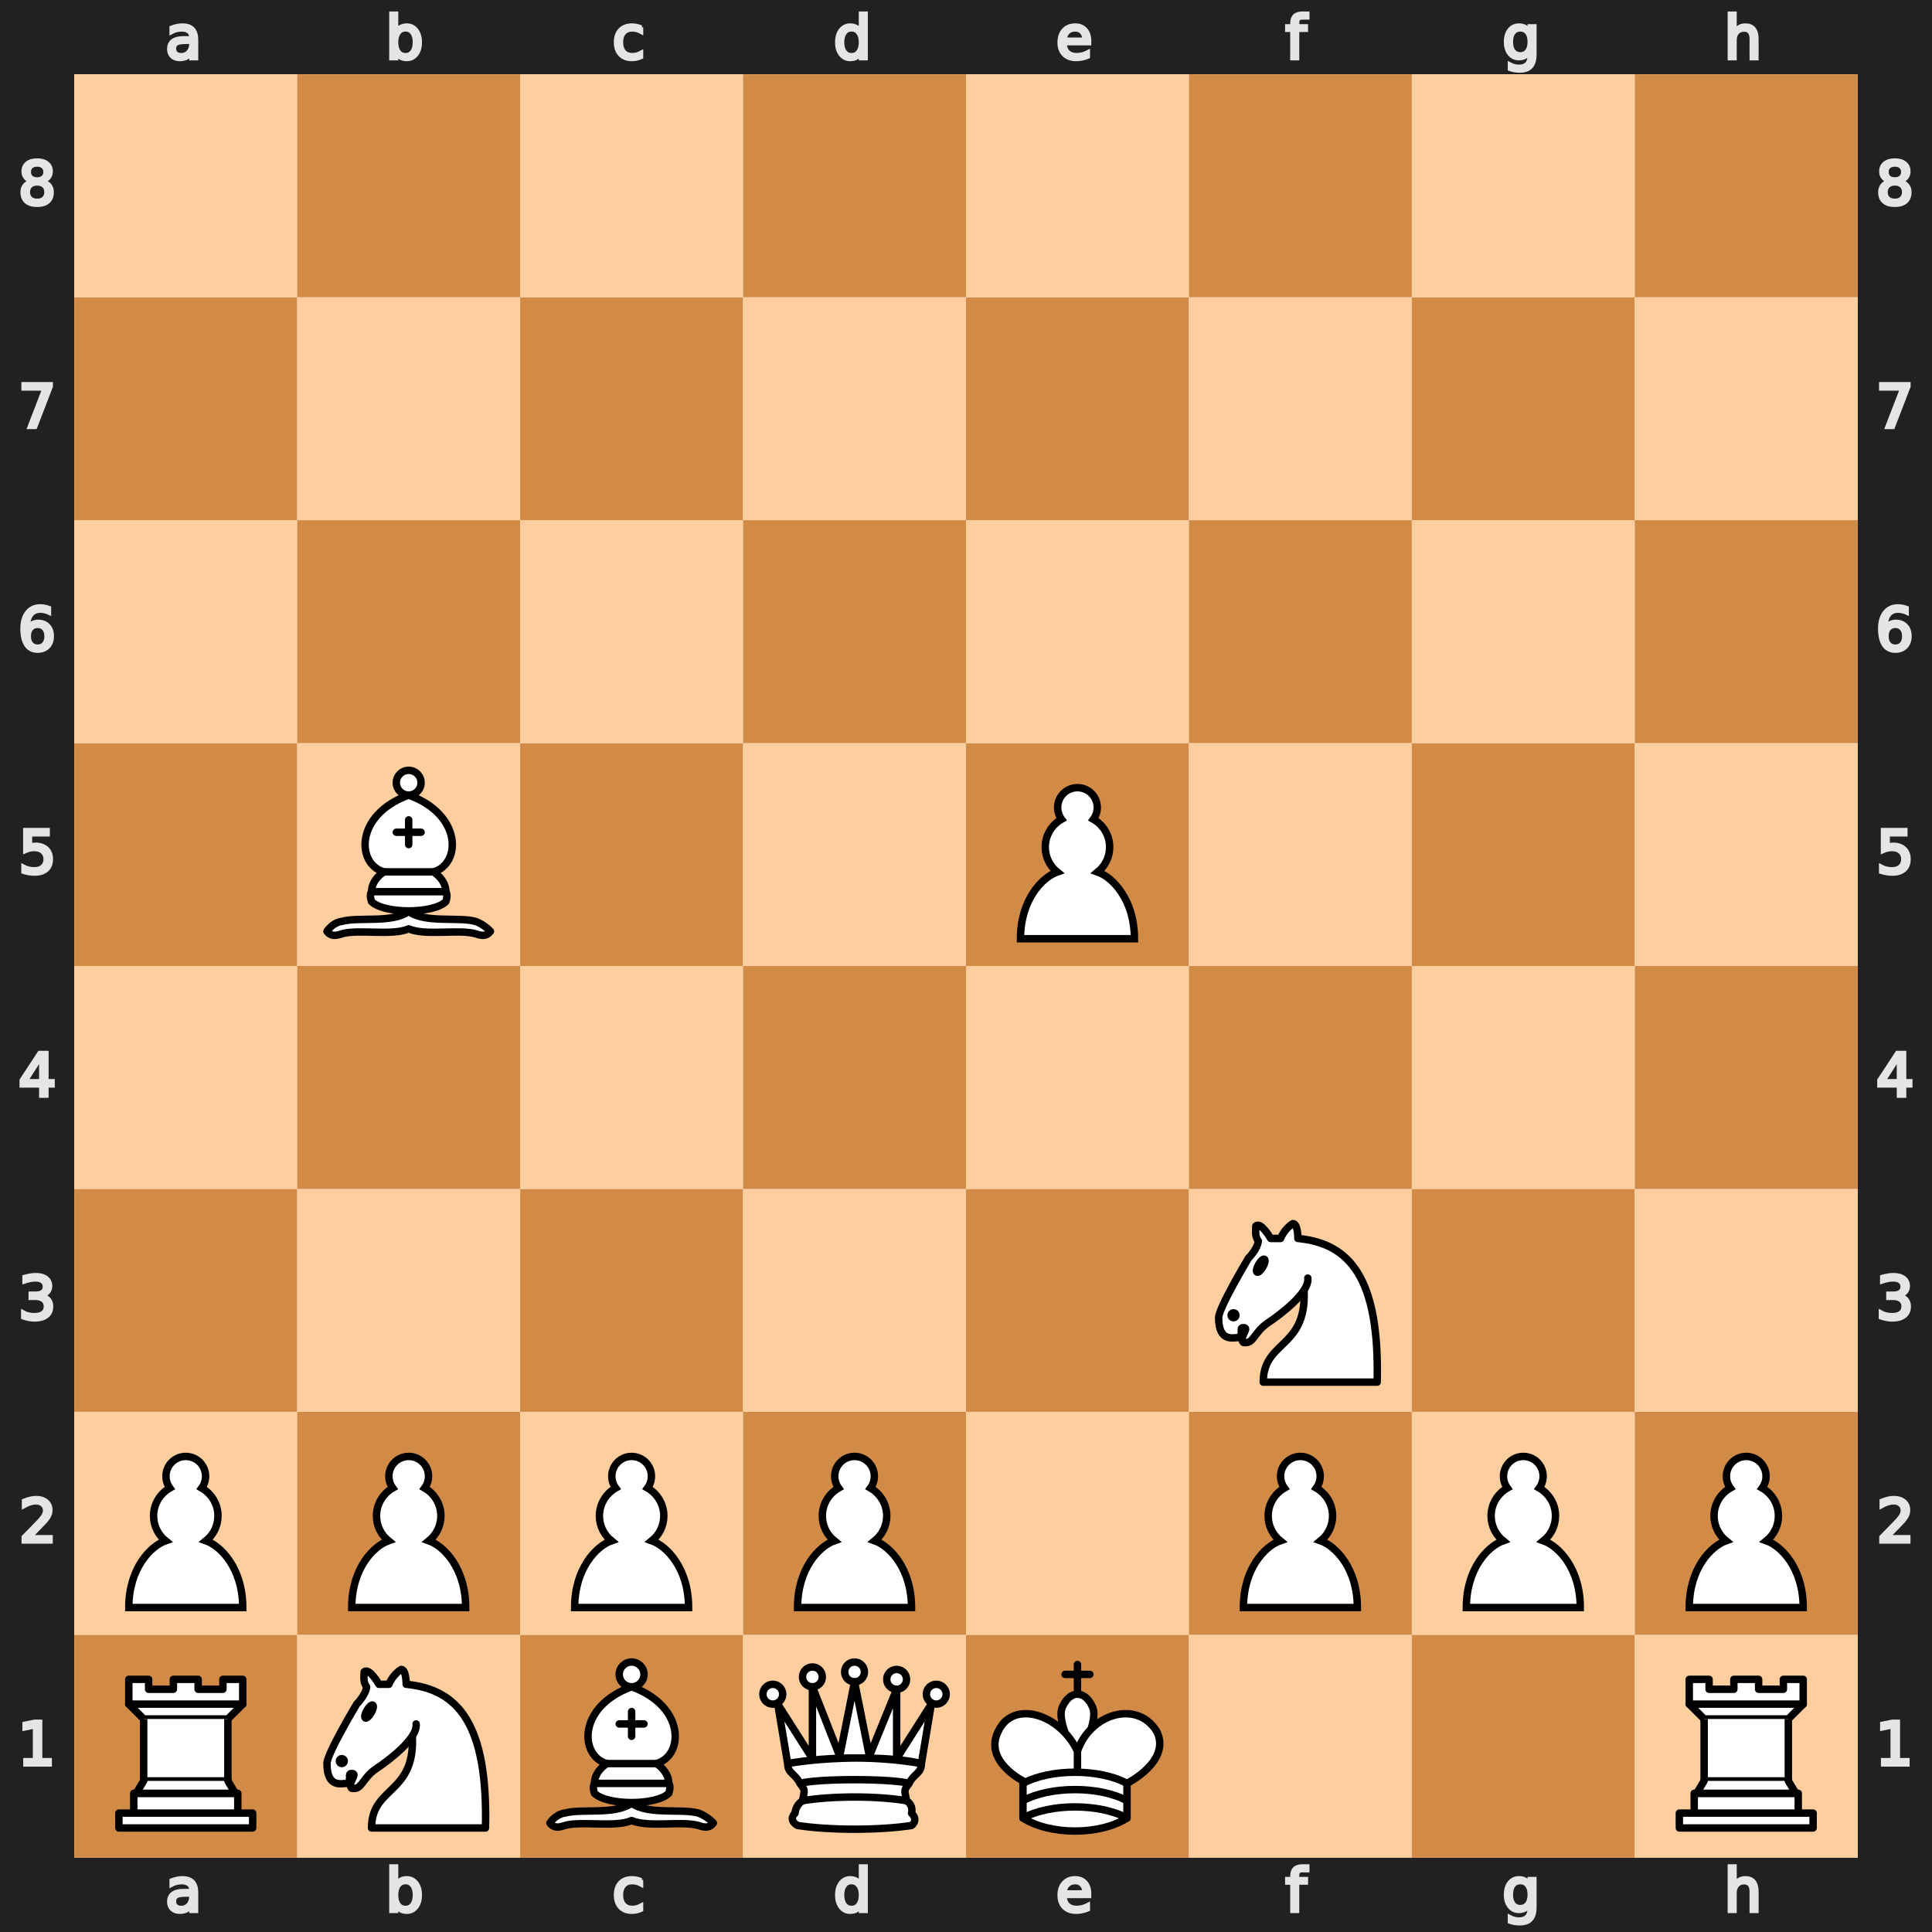
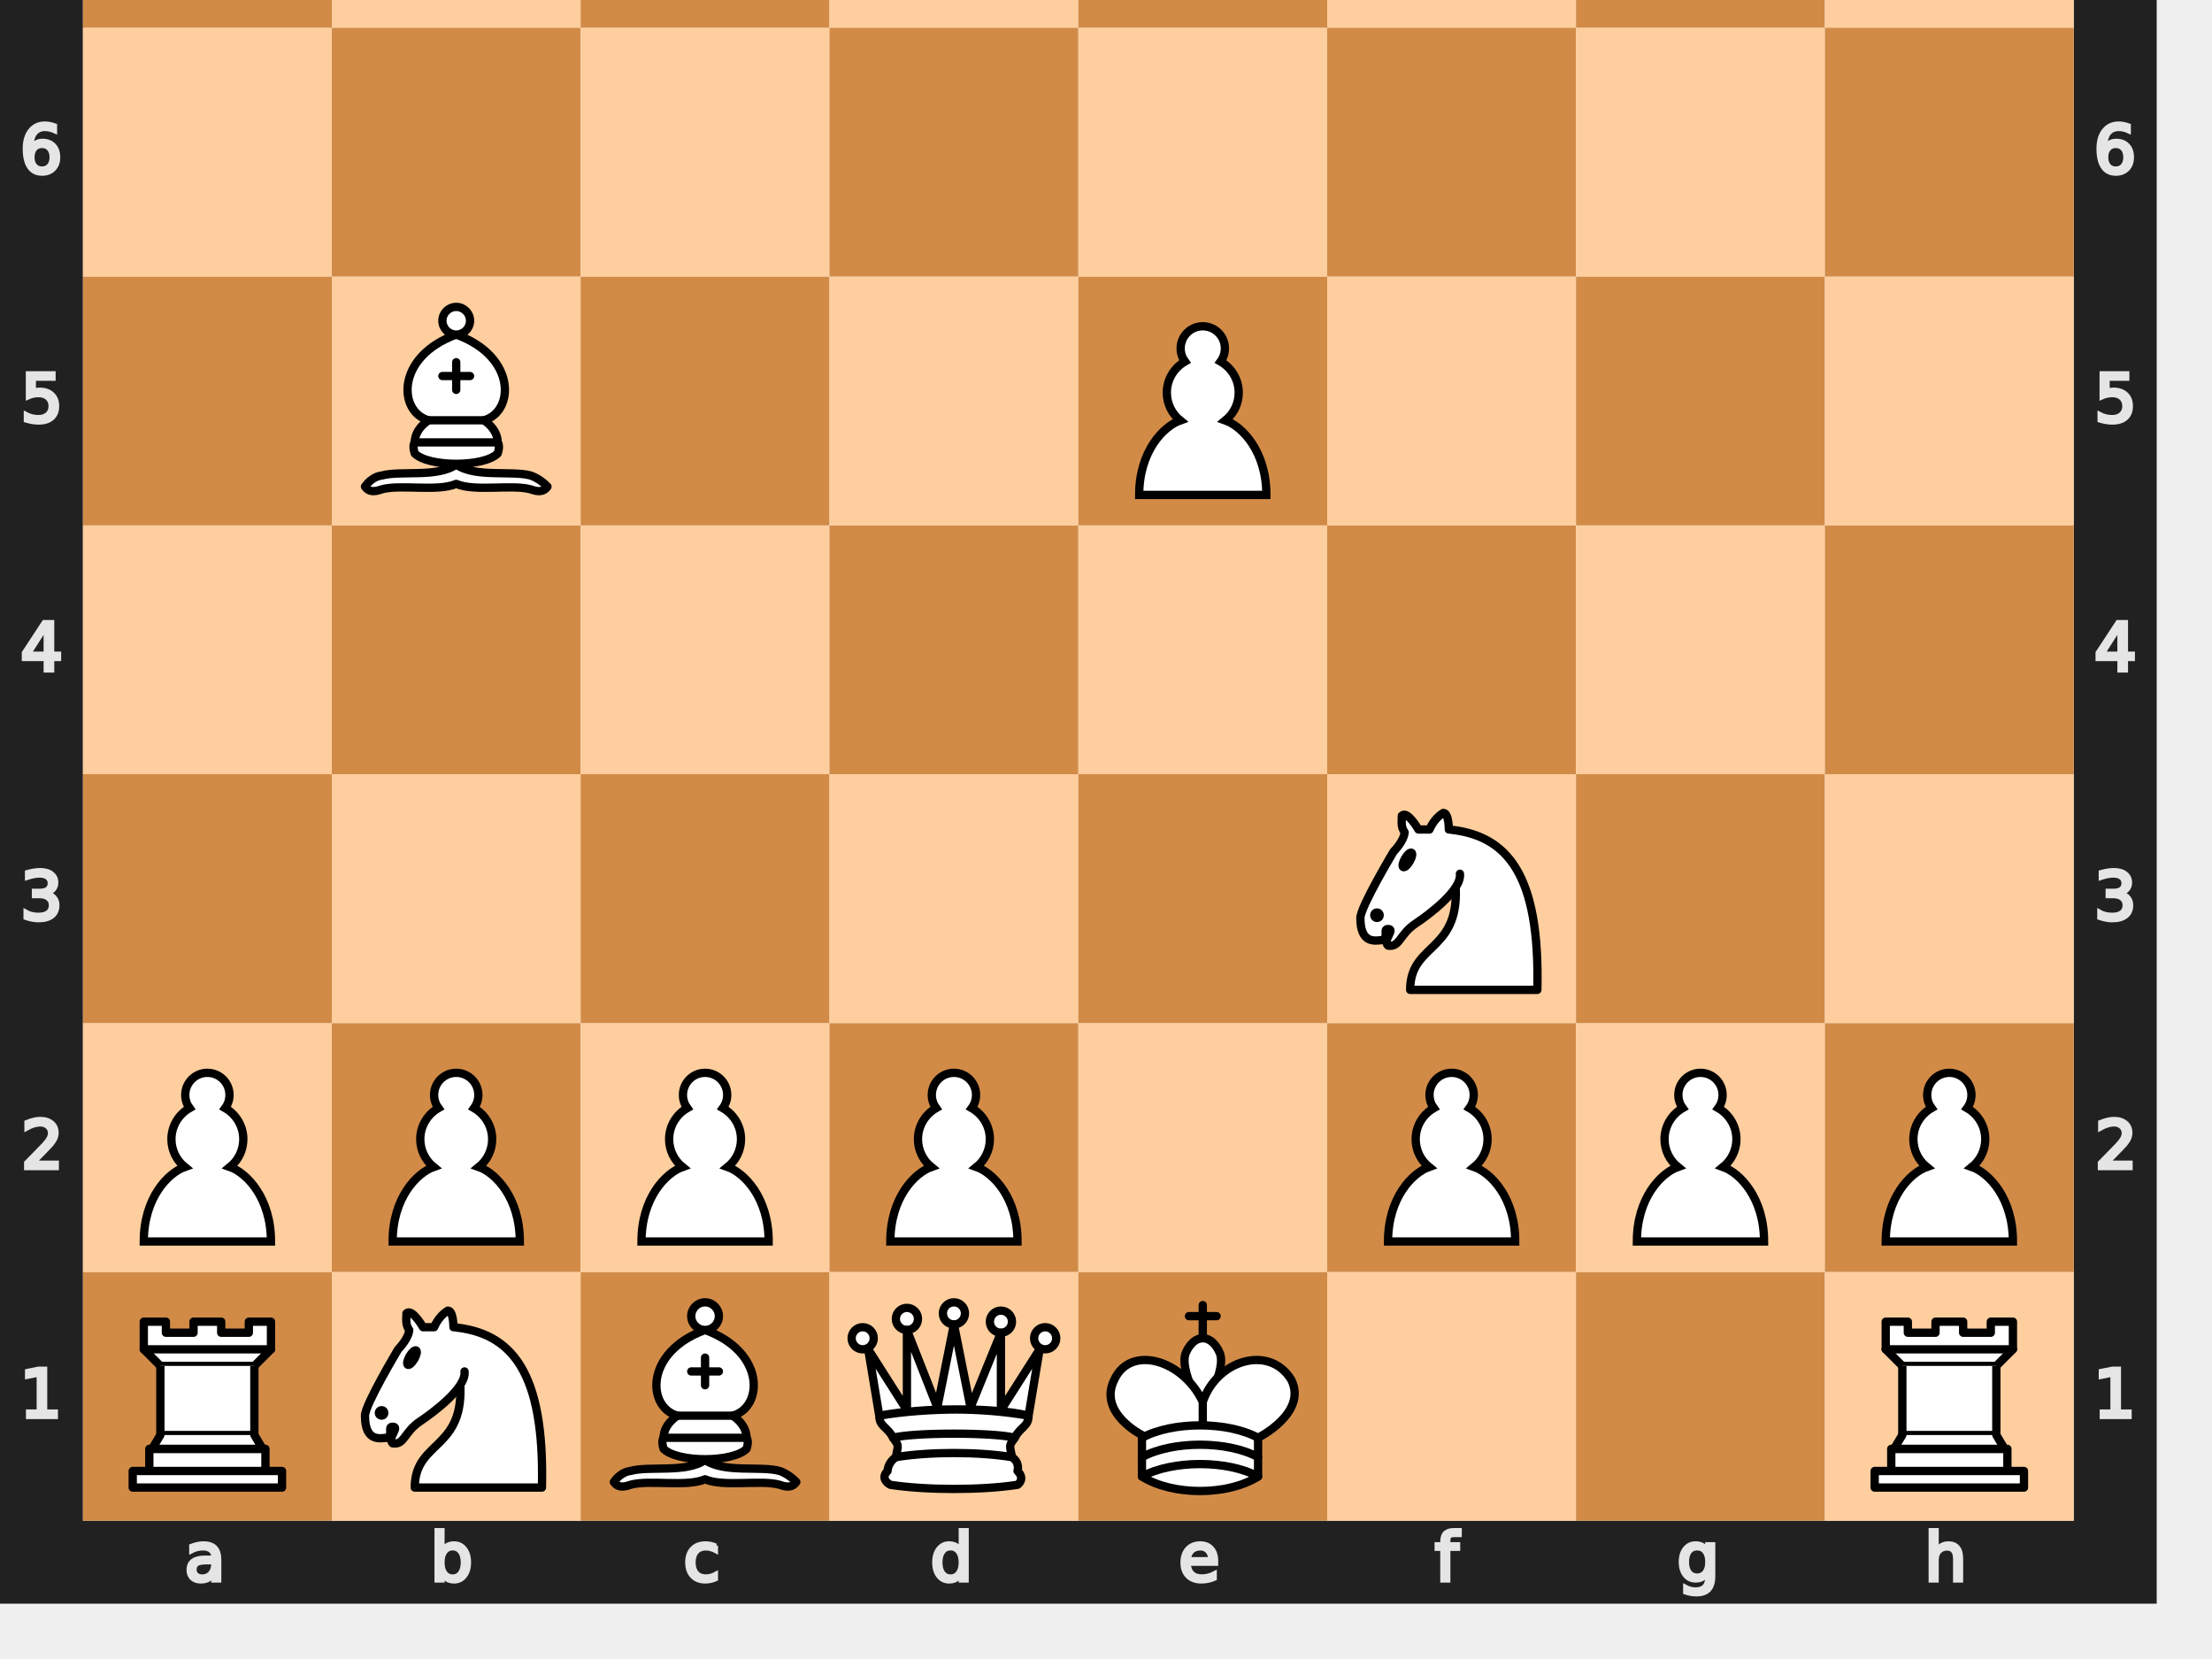
- <svg xmlns="http://www.w3.org/2000/svg" xmlns:xlink="http://www.w3.org/1999/xlink" viewBox="0 0 390 390" width="400" height="400">
+ <svg xmlns="http://www.w3.org/2000/svg" xmlns:xlink="http://www.w3.org/1999/xlink" viewBox="0 100.0 400 300.0" width="400" height="300.0">
  <defs>
    <g id="white-pawn" class="white pawn">
      <path d="M22.5 9c-2.21 0-4 1.79-4 4 0 .89.29 1.71.78 2.38C17.33 16.5 16 18.59 16 21c0 2.03.94 3.84 2.41 5.03-3 1.06-7.41 5.55-7.41 13.47h23c0-7.92-4.41-12.41-7.41-13.47 1.47-1.19 2.41-3 2.41-5.03 0-2.41-1.33-4.5-3.28-5.62.49-.67.78-1.49.78-2.38 0-2.21-1.79-4-4-4z" fill="#fff" stroke="#000" stroke-width="1.5" stroke-linecap="round" />
    </g>
    <g id="white-knight" class="white knight" fill="none" fill-rule="evenodd" stroke="#000" stroke-width="1.5" stroke-linecap="round" stroke-linejoin="round">
      <path d="M 22,10 C 32.5,11 38.5,18 38,39 L 15,39 C 15,30 25,32.5 23,18" style="fill:#ffffff; stroke:#000000;" />
      <path d="M 24,18 C 24.38,20.91 18.45,25.37 16,27 C 13,29 13.18,31.34 11,31 C 9.958,30.06 12.41,27.96 11,28 C 10,28 11.19,29.23 10,30 C 9,30 5.997,31 6,26 C 6,24 12,14 12,14 C 12,14 13.89,12.1 14,10.5 C 13.27,9.506 13.5,8.5 13.5,7.5 C 14.5,6.5 16.5,10 16.5,10 L 18.5,10 C 18.5,10 19.28,8.008 21,7 C 22,7 22,10 22,10" style="fill:#ffffff; stroke:#000000;" />
      <path d="M 9.5 25.5 A 0.5 0.5 0 1 1 8.5,25.5 A 0.5 0.5 0 1 1 9.5 25.5 z" style="fill:#000000; stroke:#000000;" />
      <path d="M 15 15.5 A 0.5 1.5 0 1 1 14,15.5 A 0.5 1.5 0 1 1 15 15.5 z" transform="matrix(0.866,0.5,-0.5,0.866,9.693,-5.173)" style="fill:#000000; stroke:#000000;" />
    </g>
    <g id="white-bishop" class="white bishop" fill="none" fill-rule="evenodd" stroke="#000" stroke-width="1.5" stroke-linecap="round" stroke-linejoin="round">
      <g fill="#fff" stroke-linecap="butt">
        <path d="M9 36c3.39-.97 10.11.43 13.5-2 3.39 2.43 10.11 1.03 13.5 2 0 0 1.65.54 3 2-.68.97-1.65.99-3 .5-3.39-.97-10.11.46-13.5-1-3.39 1.46-10.11.03-13.5 1-1.354.49-2.323.47-3-.5 1.354-1.94 3-2 3-2zM15 32c2.5 2.5 12.5 2.5 15 0 .5-1.5 0-2 0-2 0-2.5-2.5-4-2.5-4 5.5-1.5 6-11.5-5-15.5-11 4-10.5 14-5 15.5 0 0-2.5 1.5-2.5 4 0 0-.5.5 0 2zM25 8a2.5 2.5 0 1 1-5 0 2.5 2.5 0 1 1 5 0z" />
      </g>
      <path d="M17.5 26h10M15 30h15m-7.5-14.5v5M20 18h5" stroke-linejoin="miter" />
    </g>
    <g id="white-rook" class="white rook" fill="#fff" fill-rule="evenodd" stroke="#000" stroke-width="1.5" stroke-linecap="round" stroke-linejoin="round">
      <path d="M9 39h27v-3H9v3zM12 36v-4h21v4H12zM11 14V9h4v2h5V9h5v2h5V9h4v5" stroke-linecap="butt" />
      <path d="M34 14l-3 3H14l-3-3" />
      <path d="M31 17v12.5H14V17" stroke-linecap="butt" stroke-linejoin="miter" />
      <path d="M31 29.5l1.5 2.5h-20l1.5-2.5" />
      <path d="M11 14h23" fill="none" stroke-linejoin="miter" />
    </g>
    <g id="white-queen" class="white queen" fill="#fff" fill-rule="evenodd" stroke="#000" stroke-width="1.5" stroke-linecap="round" stroke-linejoin="round">
      <path d="M8 12a2 2 0 1 1-4 0 2 2 0 1 1 4 0zM24.5 7.5a2 2 0 1 1-4 0 2 2 0 1 1 4 0zM41 12a2 2 0 1 1-4 0 2 2 0 1 1 4 0zM16 8.5a2 2 0 1 1-4 0 2 2 0 1 1 4 0zM33 9a2 2 0 1 1-4 0 2 2 0 1 1 4 0z" />
      <path d="M9 26c8.5-1.5 21-1.5 27 0l2-12-7 11V11l-5.5 13.5-3-15-3 15-5.5-14V25L7 14l2 12zM9 26c0 2 1.5 2 2.5 4 1 1.5 1 1 .5 3.5-1.5 1-1.5 2.5-1.5 2.5-1.5 1.5.5 2.5.5 2.5 6.5 1 16.5 1 23 0 0 0 1.5-1 0-2.5 0 0 .5-1.5-1-2.5-.5-2.5-.5-2 .5-3.5 1-2 2.5-2 2.5-4-8.5-1.5-18.5-1.5-27 0z" stroke-linecap="butt" />
      <path d="M11.5 30c3.5-1 18.5-1 22 0M12 33.5c6-1 15-1 21 0" fill="none" />
    </g>
    <g id="white-king" class="white king" fill="none" fill-rule="evenodd" stroke="#000" stroke-width="1.5" stroke-linecap="round" stroke-linejoin="round">
      <path d="M22.5 11.63V6M20 8h5" stroke-linejoin="miter" />
      <path d="M22.5 25s4.5-7.5 3-10.5c0 0-1-2.5-3-2.5s-3 2.5-3 2.5c-1.5 3 3 10.5 3 10.5" fill="#fff" stroke-linecap="butt" stroke-linejoin="miter" />
      <path d="M11.5 37c5.5 3.5 15.5 3.5 21 0v-7s9-4.5 6-10.5c-4-6.5-13.5-3.5-16 4V27v-3.5c-3.5-7.5-13-10.5-16-4-3 6 5 10 5 10V37z" fill="#fff" />
      <path d="M11.5 30c5.5-3 15.5-3 21 0m-21 3.5c5.5-3 15.5-3 21 0m-21 3.5c5.5-3 15.5-3 21 0" />
    </g>
  </defs>
  <rect x="7.5" y="7.5" width="375" height="375" fill="none" stroke="#212121" stroke-width="15" />
  <g transform="translate(20, 1) scale(0.75, 0.75)" fill="#e5e5e5" stroke="#e5e5e5">
    <path d="M23.328 10.016q-1.742 0-2.414.398-.672.398-.672 1.36 0 .765.5 1.218.508.445 1.375.445 1.196 0 1.914-.843.727-.852.727-2.258v-.32zm2.867-.594v4.992h-1.437v-1.328q-.492.797-1.227 1.18-.734.375-1.797.375-1.343 0-2.14-.75-.79-.758-.79-2.024 0-1.476.985-2.226.992-.75 2.953-.75h2.016V8.75q0-.992-.656-1.531-.649-.547-1.829-.547-.75 0-1.46.18-.711.18-1.368.539V6.062q.79-.304 1.532-.453.742-.156 1.445-.156 1.898 0 2.836.984.937.985.937 2.985z" />
  </g>
  <g transform="translate(20, 375) scale(0.75, 0.75)" fill="#e5e5e5" stroke="#e5e5e5">
    <path d="M23.328 10.016q-1.742 0-2.414.398-.672.398-.672 1.36 0 .765.5 1.218.508.445 1.375.445 1.196 0 1.914-.843.727-.852.727-2.258v-.32zm2.867-.594v4.992h-1.437v-1.328q-.492.797-1.227 1.18-.734.375-1.797.375-1.343 0-2.14-.75-.79-.758-.79-2.024 0-1.476.985-2.226.992-.75 2.953-.75h2.016V8.75q0-.992-.656-1.531-.649-.547-1.829-.547-.75 0-1.46.18-.711.18-1.368.539V6.062q.79-.304 1.532-.453.742-.156 1.445-.156 1.898 0 2.836.984.937.985.937 2.985z" />
  </g>
  <g transform="translate(65, 1) scale(0.75, 0.75)" fill="#e5e5e5" stroke="#e5e5e5">
    <path d="M24.922 10.047q0-1.586-.656-2.485-.649-.906-1.79-.906-1.14 0-1.796.906-.649.899-.649 2.485 0 1.586.649 2.492.656.898 1.797.898 1.14 0 1.789-.898.656-.906.656-2.492zm-4.89-3.055q.452-.781 1.14-1.156.695-.383 1.656-.383 1.594 0 2.586 1.266 1 1.265 1 3.328 0 2.062-1 3.328-.992 1.266-2.586 1.266-.96 0-1.656-.375-.688-.383-1.14-1.164v1.312h-1.446V2.258h1.445z" />
  </g>
  <g transform="translate(65, 375) scale(0.75, 0.75)" fill="#e5e5e5" stroke="#e5e5e5">
    <path d="M24.922 10.047q0-1.586-.656-2.485-.649-.906-1.79-.906-1.14 0-1.796.906-.649.899-.649 2.485 0 1.586.649 2.492.656.898 1.797.898 1.14 0 1.789-.898.656-.906.656-2.492zm-4.89-3.055q.452-.781 1.14-1.156.695-.383 1.656-.383 1.594 0 2.586 1.266 1 1.265 1 3.328 0 2.062-1 3.328-.992 1.266-2.586 1.266-.96 0-1.656-.375-.688-.383-1.14-1.164v1.312h-1.446V2.258h1.445z" />
  </g>
  <g transform="translate(110, 1) scale(0.75, 0.75)" fill="#e5e5e5" stroke="#e5e5e5">
    <path d="M25.96 6v1.344q-.608-.336-1.226-.5-.609-.172-1.234-.172-1.398 0-2.172.89-.773.883-.773 2.485 0 1.601.773 2.492.774.883 2.172.883.625 0 1.234-.164.618-.172 1.227-.508v1.328q-.602.281-1.25.422-.64.14-1.367.14-1.977 0-3.14-1.242-1.165-1.242-1.165-3.351 0-2.14 1.172-3.367 1.18-1.227 3.227-1.227.664 0 1.296.14.633.134 1.227.407z" />
  </g>
  <g transform="translate(110, 375) scale(0.75, 0.75)" fill="#e5e5e5" stroke="#e5e5e5">
    <path d="M25.96 6v1.344q-.608-.336-1.226-.5-.609-.172-1.234-.172-1.398 0-2.172.89-.773.883-.773 2.485 0 1.601.773 2.492.774.883 2.172.883.625 0 1.234-.164.618-.172 1.227-.508v1.328q-.602.281-1.25.422-.64.14-1.367.14-1.977 0-3.14-1.242-1.165-1.242-1.165-3.351 0-2.14 1.172-3.367 1.18-1.227 3.227-1.227.664 0 1.296.14.633.134 1.227.407z" />
  </g>
  <g transform="translate(155, 1) scale(0.75, 0.75)" fill="#e5e5e5" stroke="#e5e5e5">
    <path d="M24.973 6.992V2.258h1.437v12.156h-1.437v-1.312q-.453.78-1.149 1.164-.687.375-1.656.375-1.586 0-2.586-1.266-.992-1.266-.992-3.328 0-2.063.992-3.328 1-1.266 2.586-1.266.969 0 1.656.383.696.375 1.149 1.156zm-4.899 3.055q0 1.586.649 2.492.656.898 1.797.898 1.14 0 1.796-.898.657-.906.657-2.492 0-1.586-.657-2.485-.656-.906-1.796-.906-1.141 0-1.797.906-.649.899-.649 2.485z" />
  </g>
  <g transform="translate(155, 375) scale(0.75, 0.75)" fill="#e5e5e5" stroke="#e5e5e5">
    <path d="M24.973 6.992V2.258h1.437v12.156h-1.437v-1.312q-.453.78-1.149 1.164-.687.375-1.656.375-1.586 0-2.586-1.266-.992-1.266-.992-3.328 0-2.063.992-3.328 1-1.266 2.586-1.266.969 0 1.656.383.696.375 1.149 1.156zm-4.899 3.055q0 1.586.649 2.492.656.898 1.797.898 1.14 0 1.796-.898.657-.906.657-2.492 0-1.586-.657-2.485-.656-.906-1.796-.906-1.141 0-1.797.906-.649.899-.649 2.485z" />
  </g>
  <g transform="translate(200, 1) scale(0.75, 0.75)" fill="#e5e5e5" stroke="#e5e5e5">
    <path d="M26.555 9.68v.703h-6.61q.094 1.484.89 2.265.806.774 2.235.774.828 0 1.602-.203.781-.203 1.547-.61v1.36q-.774.328-1.586.5-.813.172-1.649.172-2.093 0-3.32-1.22-1.219-1.218-1.219-3.296 0-2.148 1.157-3.406 1.164-1.266 3.132-1.266 1.766 0 2.79 1.14 1.03 1.134 1.03 3.087zm-1.438-.422q-.015-1.18-.664-1.883-.64-.703-1.703-.703-1.203 0-1.93.68-.718.68-.828 1.914z" />
  </g>
  <g transform="translate(200, 375) scale(0.75, 0.75)" fill="#e5e5e5" stroke="#e5e5e5">
    <path d="M26.555 9.68v.703h-6.61q.094 1.484.89 2.265.806.774 2.235.774.828 0 1.602-.203.781-.203 1.547-.61v1.36q-.774.328-1.586.5-.813.172-1.649.172-2.093 0-3.32-1.22-1.219-1.218-1.219-3.296 0-2.148 1.157-3.406 1.164-1.266 3.132-1.266 1.766 0 2.79 1.14 1.03 1.134 1.03 3.087zm-1.438-.422q-.015-1.18-.664-1.883-.64-.703-1.703-.703-1.203 0-1.93.68-.718.68-.828 1.914z" />
  </g>
  <g transform="translate(245, 1) scale(0.75, 0.75)" fill="#e5e5e5" stroke="#e5e5e5">
    <path d="M25.285 2.258v1.195H23.91q-.773 0-1.078.313-.297.312-.297 1.125v.773h2.367v1.117h-2.367v7.633H21.09V6.781h-1.375V5.664h1.375v-.61q0-1.46.68-2.124.68-.672 2.156-.672z" />
  </g>
  <g transform="translate(245, 375) scale(0.75, 0.75)" fill="#e5e5e5" stroke="#e5e5e5">
    <path d="M25.285 2.258v1.195H23.91q-.773 0-1.078.313-.297.312-.297 1.125v.773h2.367v1.117h-2.367v7.633H21.09V6.781h-1.375V5.664h1.375v-.61q0-1.46.68-2.124.68-.672 2.156-.672z" />
  </g>
  <g transform="translate(290, 1) scale(0.75, 0.75)" fill="#e5e5e5" stroke="#e5e5e5">
    <path d="M24.973 9.937q0-1.562-.649-2.421-.64-.86-1.804-.86-1.157 0-1.805.86-.64.859-.64 2.421 0 1.555.64 2.415.648.859 1.805.859 1.164 0 1.804-.86.649-.859.649-2.414zm1.437 3.391q0 2.234-.992 3.32-.992 1.094-3.04 1.094-.757 0-1.429-.117-.672-.11-1.304-.344v-1.398q.632.344 1.25.508.617.164 1.257.164 1.414 0 2.118-.743.703-.734.703-2.226v-.711q-.446.773-1.141 1.156-.695.383-1.664.383-1.61 0-2.594-1.227-.984-1.226-.984-3.25 0-2.03.984-3.257.985-1.227 2.594-1.227.969 0 1.664.383t1.14 1.156V5.664h1.438z" />
  </g>
  <g transform="translate(290, 375) scale(0.75, 0.75)" fill="#e5e5e5" stroke="#e5e5e5">
    <path d="M24.973 9.937q0-1.562-.649-2.421-.64-.86-1.804-.86-1.157 0-1.805.86-.64.859-.64 2.421 0 1.555.64 2.415.648.859 1.805.859 1.164 0 1.804-.86.649-.859.649-2.414zm1.437 3.391q0 2.234-.992 3.32-.992 1.094-3.04 1.094-.757 0-1.429-.117-.672-.11-1.304-.344v-1.398q.632.344 1.25.508.617.164 1.257.164 1.414 0 2.118-.743.703-.734.703-2.226v-.711q-.446.773-1.141 1.156-.695.383-1.664.383-1.61 0-2.594-1.227-.984-1.226-.984-3.25 0-2.03.984-3.257.985-1.227 2.594-1.227.969 0 1.664.383t1.14 1.156V5.664h1.438z" />
  </g>
  <g transform="translate(335, 1) scale(0.75, 0.75)" fill="#e5e5e5" stroke="#e5e5e5">
    <path d="M26.164 9.133v5.281h-1.437V9.18q0-1.243-.485-1.86-.484-.617-1.453-.617-1.164 0-1.836.742-.672.742-.672 2.024v4.945h-1.445V2.258h1.445v4.765q.516-.789 1.211-1.18.703-.39 1.617-.39 1.508 0 2.282.938.773.93.773 2.742z" />
  </g>
  <g transform="translate(335, 375) scale(0.75, 0.75)" fill="#e5e5e5" stroke="#e5e5e5">
    <path d="M26.164 9.133v5.281h-1.437V9.18q0-1.243-.485-1.86-.484-.617-1.453-.617-1.164 0-1.836.742-.672.742-.672 2.024v4.945h-1.445V2.258h1.445v4.765q.516-.789 1.211-1.18.703-.39 1.617-.39 1.508 0 2.282.938.773.93.773 2.742z" />
  </g>
  <g transform="translate(0, 335) scale(0.75, 0.75)" fill="#e5e5e5" stroke="#e5e5e5">
    <path d="M6.754 26.996h2.578v-8.898l-2.805.562v-1.437l2.79-.563h1.578v10.336h2.578v1.328h-6.72z" />
  </g>
  <g transform="translate(375, 335) scale(0.75, 0.75)" fill="#e5e5e5" stroke="#e5e5e5">
    <path d="M6.754 26.996h2.578v-8.898l-2.805.562v-1.437l2.79-.563h1.578v10.336h2.578v1.328h-6.72z" />
  </g>
  <g transform="translate(0, 290) scale(0.75, 0.75)" fill="#e5e5e5" stroke="#e5e5e5">
    <path d="M8.195 26.996h5.508v1.328H6.297v-1.328q.898-.93 2.445-2.492 1.555-1.57 1.953-2.024.758-.851 1.055-1.437.305-.594.305-1.164 0-.93-.657-1.516-.648-.586-1.695-.586-.742 0-1.57.258-.82.258-1.758.781v-1.593q.953-.383 1.781-.578.828-.196 1.516-.196 1.812 0 2.89.906 1.079.907 1.079 2.422 0 .72-.274 1.368-.265.64-.976 1.515-.196.227-1.243 1.313-1.046 1.078-2.953 3.023z" />
  </g>
  <g transform="translate(375, 290) scale(0.75, 0.75)" fill="#e5e5e5" stroke="#e5e5e5">
    <path d="M8.195 26.996h5.508v1.328H6.297v-1.328q.898-.93 2.445-2.492 1.555-1.57 1.953-2.024.758-.851 1.055-1.437.305-.594.305-1.164 0-.93-.657-1.516-.648-.586-1.695-.586-.742 0-1.57.258-.82.258-1.758.781v-1.593q.953-.383 1.781-.578.828-.196 1.516-.196 1.812 0 2.89.906 1.079.907 1.079 2.422 0 .72-.274 1.368-.265.64-.976 1.515-.196.227-1.243 1.313-1.046 1.078-2.953 3.023z" />
  </g>
  <g transform="translate(0, 245) scale(0.75, 0.75)" fill="#e5e5e5" stroke="#e5e5e5">
    <path d="M11.434 22.035q1.132.242 1.765 1.008.64.766.64 1.89 0 1.727-1.187 2.672-1.187.946-3.375.946-.734 0-1.515-.149-.774-.14-1.602-.43V26.45q.656.383 1.438.578.78.196 1.632.196 1.485 0 2.258-.586.782-.586.782-1.703 0-1.032-.727-1.61-.719-.586-2.008-.586h-1.36v-1.297h1.423q1.164 0 1.78-.46.618-.47.618-1.344 0-.899-.64-1.375-.633-.485-1.82-.485-.65 0-1.391.141-.743.14-1.633.437V16.95q.898-.25 1.68-.375.788-.125 1.484-.125 1.797 0 2.844.82 1.046.813 1.046 2.204 0 .968-.554 1.64-.555.664-1.578.922z" />
  </g>
  <g transform="translate(375, 245) scale(0.75, 0.75)" fill="#e5e5e5" stroke="#e5e5e5">
    <path d="M11.434 22.035q1.132.242 1.765 1.008.64.766.64 1.89 0 1.727-1.187 2.672-1.187.946-3.375.946-.734 0-1.515-.149-.774-.14-1.602-.43V26.45q.656.383 1.438.578.78.196 1.632.196 1.485 0 2.258-.586.782-.586.782-1.703 0-1.032-.727-1.61-.719-.586-2.008-.586h-1.36v-1.297h1.423q1.164 0 1.78-.46.618-.47.618-1.344 0-.899-.64-1.375-.633-.485-1.82-.485-.65 0-1.391.141-.743.14-1.633.437V16.95q.898-.25 1.68-.375.788-.125 1.484-.125 1.797 0 2.844.82 1.046.813 1.046 2.204 0 .968-.554 1.64-.555.664-1.578.922z" />
  </g>
  <g transform="translate(0, 200) scale(0.75, 0.75)" fill="#e5e5e5" stroke="#e5e5e5">
    <path d="M11.016 18.035L7.03 24.262h3.985zm-.414-1.375h1.984v7.602h1.664v1.312h-1.664v2.75h-1.57v-2.75H5.75v-1.523z" />
  </g>
  <g transform="translate(375, 200) scale(0.75, 0.75)" fill="#e5e5e5" stroke="#e5e5e5">
    <path d="M11.016 18.035L7.03 24.262h3.985zm-.414-1.375h1.984v7.602h1.664v1.312h-1.664v2.75h-1.57v-2.75H5.75v-1.523z" />
  </g>
  <g transform="translate(0, 155) scale(0.75, 0.75)" fill="#e5e5e5" stroke="#e5e5e5">
    <path d="M6.719 16.66h6.195v1.328h-4.75v2.86q.344-.118.688-.172.343-.063.687-.063 1.953 0 3.094 1.07 1.14 1.07 1.14 2.899 0 1.883-1.171 2.93-1.172 1.039-3.305 1.039-.735 0-1.5-.125-.758-.125-1.57-.375v-1.586q.703.383 1.453.57.75.188 1.586.188 1.351 0 2.14-.711.79-.711.79-1.93 0-1.219-.79-1.93-.789-.71-2.14-.71-.633 0-1.266.14-.625.14-1.281.438z" />
  </g>
  <g transform="translate(375, 155) scale(0.75, 0.75)" fill="#e5e5e5" stroke="#e5e5e5">
    <path d="M6.719 16.66h6.195v1.328h-4.75v2.86q.344-.118.688-.172.343-.063.687-.063 1.953 0 3.094 1.07 1.14 1.07 1.14 2.899 0 1.883-1.171 2.93-1.172 1.039-3.305 1.039-.735 0-1.5-.125-.758-.125-1.57-.375v-1.586q.703.383 1.453.57.75.188 1.586.188 1.351 0 2.14-.711.79-.711.79-1.93 0-1.219-.79-1.93-.789-.71-2.14-.71-.633 0-1.266.14-.625.14-1.281.438z" />
  </g>
  <g transform="translate(0, 110) scale(0.75, 0.75)" fill="#e5e5e5" stroke="#e5e5e5">
    <path d="M10.137 21.863q-1.063 0-1.688.727-.617.726-.617 1.992 0 1.258.617 1.992.625.727 1.688.727 1.062 0 1.68-.727.624-.734.624-1.992 0-1.266-.625-1.992-.617-.727-1.68-.727zm3.133-4.945v1.437q-.594-.28-1.204-.43-.601-.148-1.195-.148-1.562 0-2.39 1.055-.82 1.055-.938 3.188.46-.68 1.156-1.04.696-.367 1.531-.367 1.758 0 2.774 1.07 1.023 1.063 1.023 2.899 0 1.797-1.062 2.883-1.063 1.086-2.828 1.086-2.024 0-3.094-1.547-1.07-1.555-1.07-4.5 0-2.766 1.312-4.406 1.313-1.649 3.524-1.649.593 0 1.195.117.61.118 1.266.352z" />
  </g>
  <g transform="translate(375, 110) scale(0.75, 0.75)" fill="#e5e5e5" stroke="#e5e5e5">
    <path d="M10.137 21.863q-1.063 0-1.688.727-.617.726-.617 1.992 0 1.258.617 1.992.625.727 1.688.727 1.062 0 1.68-.727.624-.734.624-1.992 0-1.266-.625-1.992-.617-.727-1.68-.727zm3.133-4.945v1.437q-.594-.28-1.204-.43-.601-.148-1.195-.148-1.562 0-2.39 1.055-.82 1.055-.938 3.188.46-.68 1.156-1.04.696-.367 1.531-.367 1.758 0 2.774 1.07 1.023 1.063 1.023 2.899 0 1.797-1.062 2.883-1.063 1.086-2.828 1.086-2.024 0-3.094-1.547-1.07-1.555-1.07-4.5 0-2.766 1.312-4.406 1.313-1.649 3.524-1.649.593 0 1.195.117.61.118 1.266.352z" />
  </g>
  <g transform="translate(0, 65) scale(0.75, 0.75)" fill="#e5e5e5" stroke="#e5e5e5">
    <path d="M6.25 16.66h7.5v.672L9.516 28.324H7.867l3.985-10.336H6.25z" />
  </g>
  <g transform="translate(375, 65) scale(0.75, 0.75)" fill="#e5e5e5" stroke="#e5e5e5">
    <path d="M6.25 16.66h7.5v.672L9.516 28.324H7.867l3.985-10.336H6.25z" />
  </g>
  <g transform="translate(0, 20) scale(0.75, 0.75)" fill="#e5e5e5" stroke="#e5e5e5">
    <path d="M10 22.785q-1.125 0-1.773.602-.641.601-.641 1.656t.64 1.656q.649.602 1.774.602t1.773-.602q.649-.61.649-1.656 0-1.055-.649-1.656-.64-.602-1.773-.602zm-1.578-.672q-1.016-.25-1.586-.945-.563-.695-.563-1.695 0-1.399.993-2.211 1-.813 2.734-.813 1.742 0 2.734.813.993.812.993 2.21 0 1-.57 1.696-.563.695-1.571.945 1.14.266 1.773 1.04.641.773.641 1.89 0 1.695-1.04 2.602-1.03.906-2.96.906t-2.969-.906Q6 26.738 6 25.043q0-1.117.64-1.89.641-.774 1.782-1.04zm-.578-2.492q0 .906.562 1.414.57.508 1.594.508 1.016 0 1.586-.508.578-.508.578-1.414 0-.906-.578-1.414-.57-.508-1.586-.508-1.023 0-1.594.508-.562.508-.562 1.414z" />
  </g>
  <g transform="translate(375, 20) scale(0.75, 0.75)" fill="#e5e5e5" stroke="#e5e5e5">
    <path d="M10 22.785q-1.125 0-1.773.602-.641.601-.641 1.656t.64 1.656q.649.602 1.774.602t1.773-.602q.649-.61.649-1.656 0-1.055-.649-1.656-.64-.602-1.773-.602zm-1.578-.672q-1.016-.25-1.586-.945-.563-.695-.563-1.695 0-1.399.993-2.211 1-.813 2.734-.813 1.742 0 2.734.813.993.812.993 2.21 0 1-.57 1.696-.563.695-1.571.945 1.14.266 1.773 1.04.641.773.641 1.89 0 1.695-1.04 2.602-1.03.906-2.96.906t-2.969-.906Q6 26.738 6 25.043q0-1.117.64-1.89.641-.774 1.782-1.04zm-.578-2.492q0 .906.562 1.414.57.508 1.594.508 1.016 0 1.586-.508.578-.508.578-1.414 0-.906-.578-1.414-.57-.508-1.586-.508-1.023 0-1.594.508-.562.508-.562 1.414z" />
  </g>
  <rect x="15" y="330" width="45" height="45" class="square dark a1" stroke="none" fill="#d18b47" />
  <rect x="60" y="330" width="45" height="45" class="square light b1" stroke="none" fill="#ffce9e" />
  <rect x="105" y="330" width="45" height="45" class="square dark c1" stroke="none" fill="#d18b47" />
  <rect x="150" y="330" width="45" height="45" class="square light d1" stroke="none" fill="#ffce9e" />
  <rect x="195" y="330" width="45" height="45" class="square dark e1" stroke="none" fill="#d18b47" />
  <rect x="240" y="330" width="45" height="45" class="square light f1" stroke="none" fill="#ffce9e" />
  <rect x="285" y="330" width="45" height="45" class="square dark g1" stroke="none" fill="#d18b47" />
  <rect x="330" y="330" width="45" height="45" class="square light h1" stroke="none" fill="#ffce9e" />
  <rect x="15" y="285" width="45" height="45" class="square light a2" stroke="none" fill="#ffce9e" />
  <rect x="60" y="285" width="45" height="45" class="square dark b2" stroke="none" fill="#d18b47" />
  <rect x="105" y="285" width="45" height="45" class="square light c2" stroke="none" fill="#ffce9e" />
  <rect x="150" y="285" width="45" height="45" class="square dark d2" stroke="none" fill="#d18b47" />
  <rect x="195" y="285" width="45" height="45" class="square light e2" stroke="none" fill="#ffce9e" />
  <rect x="240" y="285" width="45" height="45" class="square dark f2" stroke="none" fill="#d18b47" />
  <rect x="285" y="285" width="45" height="45" class="square light g2" stroke="none" fill="#ffce9e" />
  <rect x="330" y="285" width="45" height="45" class="square dark h2" stroke="none" fill="#d18b47" />
  <rect x="15" y="240" width="45" height="45" class="square dark a3" stroke="none" fill="#d18b47" />
  <rect x="60" y="240" width="45" height="45" class="square light b3" stroke="none" fill="#ffce9e" />
  <rect x="105" y="240" width="45" height="45" class="square dark c3" stroke="none" fill="#d18b47" />
  <rect x="150" y="240" width="45" height="45" class="square light d3" stroke="none" fill="#ffce9e" />
  <rect x="195" y="240" width="45" height="45" class="square dark e3" stroke="none" fill="#d18b47" />
  <rect x="240" y="240" width="45" height="45" class="square light f3" stroke="none" fill="#ffce9e" />
  <rect x="285" y="240" width="45" height="45" class="square dark g3" stroke="none" fill="#d18b47" />
  <rect x="330" y="240" width="45" height="45" class="square light h3" stroke="none" fill="#ffce9e" />
  <rect x="15" y="195" width="45" height="45" class="square light a4" stroke="none" fill="#ffce9e" />
  <rect x="60" y="195" width="45" height="45" class="square dark b4" stroke="none" fill="#d18b47" />
  <rect x="105" y="195" width="45" height="45" class="square light c4" stroke="none" fill="#ffce9e" />
  <rect x="150" y="195" width="45" height="45" class="square dark d4" stroke="none" fill="#d18b47" />
  <rect x="195" y="195" width="45" height="45" class="square light e4" stroke="none" fill="#ffce9e" />
  <rect x="240" y="195" width="45" height="45" class="square dark f4" stroke="none" fill="#d18b47" />
  <rect x="285" y="195" width="45" height="45" class="square light g4" stroke="none" fill="#ffce9e" />
  <rect x="330" y="195" width="45" height="45" class="square dark h4" stroke="none" fill="#d18b47" />
  <rect x="15" y="150" width="45" height="45" class="square dark a5" stroke="none" fill="#d18b47" />
  <rect x="60" y="150" width="45" height="45" class="square light b5" stroke="none" fill="#ffce9e" />
  <rect x="105" y="150" width="45" height="45" class="square dark c5" stroke="none" fill="#d18b47" />
  <rect x="150" y="150" width="45" height="45" class="square light d5" stroke="none" fill="#ffce9e" />
  <rect x="195" y="150" width="45" height="45" class="square dark e5" stroke="none" fill="#d18b47" />
  <rect x="240" y="150" width="45" height="45" class="square light f5" stroke="none" fill="#ffce9e" />
  <rect x="285" y="150" width="45" height="45" class="square dark g5" stroke="none" fill="#d18b47" />
  <rect x="330" y="150" width="45" height="45" class="square light h5" stroke="none" fill="#ffce9e" />
  <rect x="15" y="105" width="45" height="45" class="square light a6" stroke="none" fill="#ffce9e" />
  <rect x="60" y="105" width="45" height="45" class="square dark b6" stroke="none" fill="#d18b47" />
  <rect x="105" y="105" width="45" height="45" class="square light c6" stroke="none" fill="#ffce9e" />
  <rect x="150" y="105" width="45" height="45" class="square dark d6" stroke="none" fill="#d18b47" />
  <rect x="195" y="105" width="45" height="45" class="square light e6" stroke="none" fill="#ffce9e" />
  <rect x="240" y="105" width="45" height="45" class="square dark f6" stroke="none" fill="#d18b47" />
  <rect x="285" y="105" width="45" height="45" class="square light g6" stroke="none" fill="#ffce9e" />
  <rect x="330" y="105" width="45" height="45" class="square dark h6" stroke="none" fill="#d18b47" />
  <rect x="15" y="60" width="45" height="45" class="square dark a7" stroke="none" fill="#d18b47" />
  <rect x="60" y="60" width="45" height="45" class="square light b7" stroke="none" fill="#ffce9e" />
  <rect x="105" y="60" width="45" height="45" class="square dark c7" stroke="none" fill="#d18b47" />
  <rect x="150" y="60" width="45" height="45" class="square light d7" stroke="none" fill="#ffce9e" />
  <rect x="195" y="60" width="45" height="45" class="square dark e7" stroke="none" fill="#d18b47" />
  <rect x="240" y="60" width="45" height="45" class="square light f7" stroke="none" fill="#ffce9e" />
  <rect x="285" y="60" width="45" height="45" class="square dark g7" stroke="none" fill="#d18b47" />
  <rect x="330" y="60" width="45" height="45" class="square light h7" stroke="none" fill="#ffce9e" />
  <rect x="15" y="15" width="45" height="45" class="square light a8" stroke="none" fill="#ffce9e" />
  <rect x="60" y="15" width="45" height="45" class="square dark b8" stroke="none" fill="#d18b47" />
  <rect x="105" y="15" width="45" height="45" class="square light c8" stroke="none" fill="#ffce9e" />
  <rect x="150" y="15" width="45" height="45" class="square dark d8" stroke="none" fill="#d18b47" />
  <rect x="195" y="15" width="45" height="45" class="square light e8" stroke="none" fill="#ffce9e" />
  <rect x="240" y="15" width="45" height="45" class="square dark f8" stroke="none" fill="#d18b47" />
  <rect x="285" y="15" width="45" height="45" class="square light g8" stroke="none" fill="#ffce9e" />
  <rect x="330" y="15" width="45" height="45" class="square dark h8" stroke="none" fill="#d18b47" />
  <use href="#white-rook" xlink:href="#white-rook" transform="translate(15, 330)" />
  <use href="#white-knight" xlink:href="#white-knight" transform="translate(60, 330)" />
  <use href="#white-bishop" xlink:href="#white-bishop" transform="translate(105, 330)" />
  <use href="#white-queen" xlink:href="#white-queen" transform="translate(150, 330)" />
  <use href="#white-king" xlink:href="#white-king" transform="translate(195, 330)" />
  <use href="#white-rook" xlink:href="#white-rook" transform="translate(330, 330)" />
  <use href="#white-pawn" xlink:href="#white-pawn" transform="translate(15, 285)" />
  <use href="#white-pawn" xlink:href="#white-pawn" transform="translate(60, 285)" />
  <use href="#white-pawn" xlink:href="#white-pawn" transform="translate(105, 285)" />
  <use href="#white-pawn" xlink:href="#white-pawn" transform="translate(150, 285)" />
  <use href="#white-pawn" xlink:href="#white-pawn" transform="translate(240, 285)" />
  <use href="#white-pawn" xlink:href="#white-pawn" transform="translate(285, 285)" />
  <use href="#white-pawn" xlink:href="#white-pawn" transform="translate(330, 285)" />
  <use href="#white-knight" xlink:href="#white-knight" transform="translate(240, 240)" />
  <use href="#white-bishop" xlink:href="#white-bishop" transform="translate(60, 150)" />
  <use href="#white-pawn" xlink:href="#white-pawn" transform="translate(195, 150)" />
</svg>
